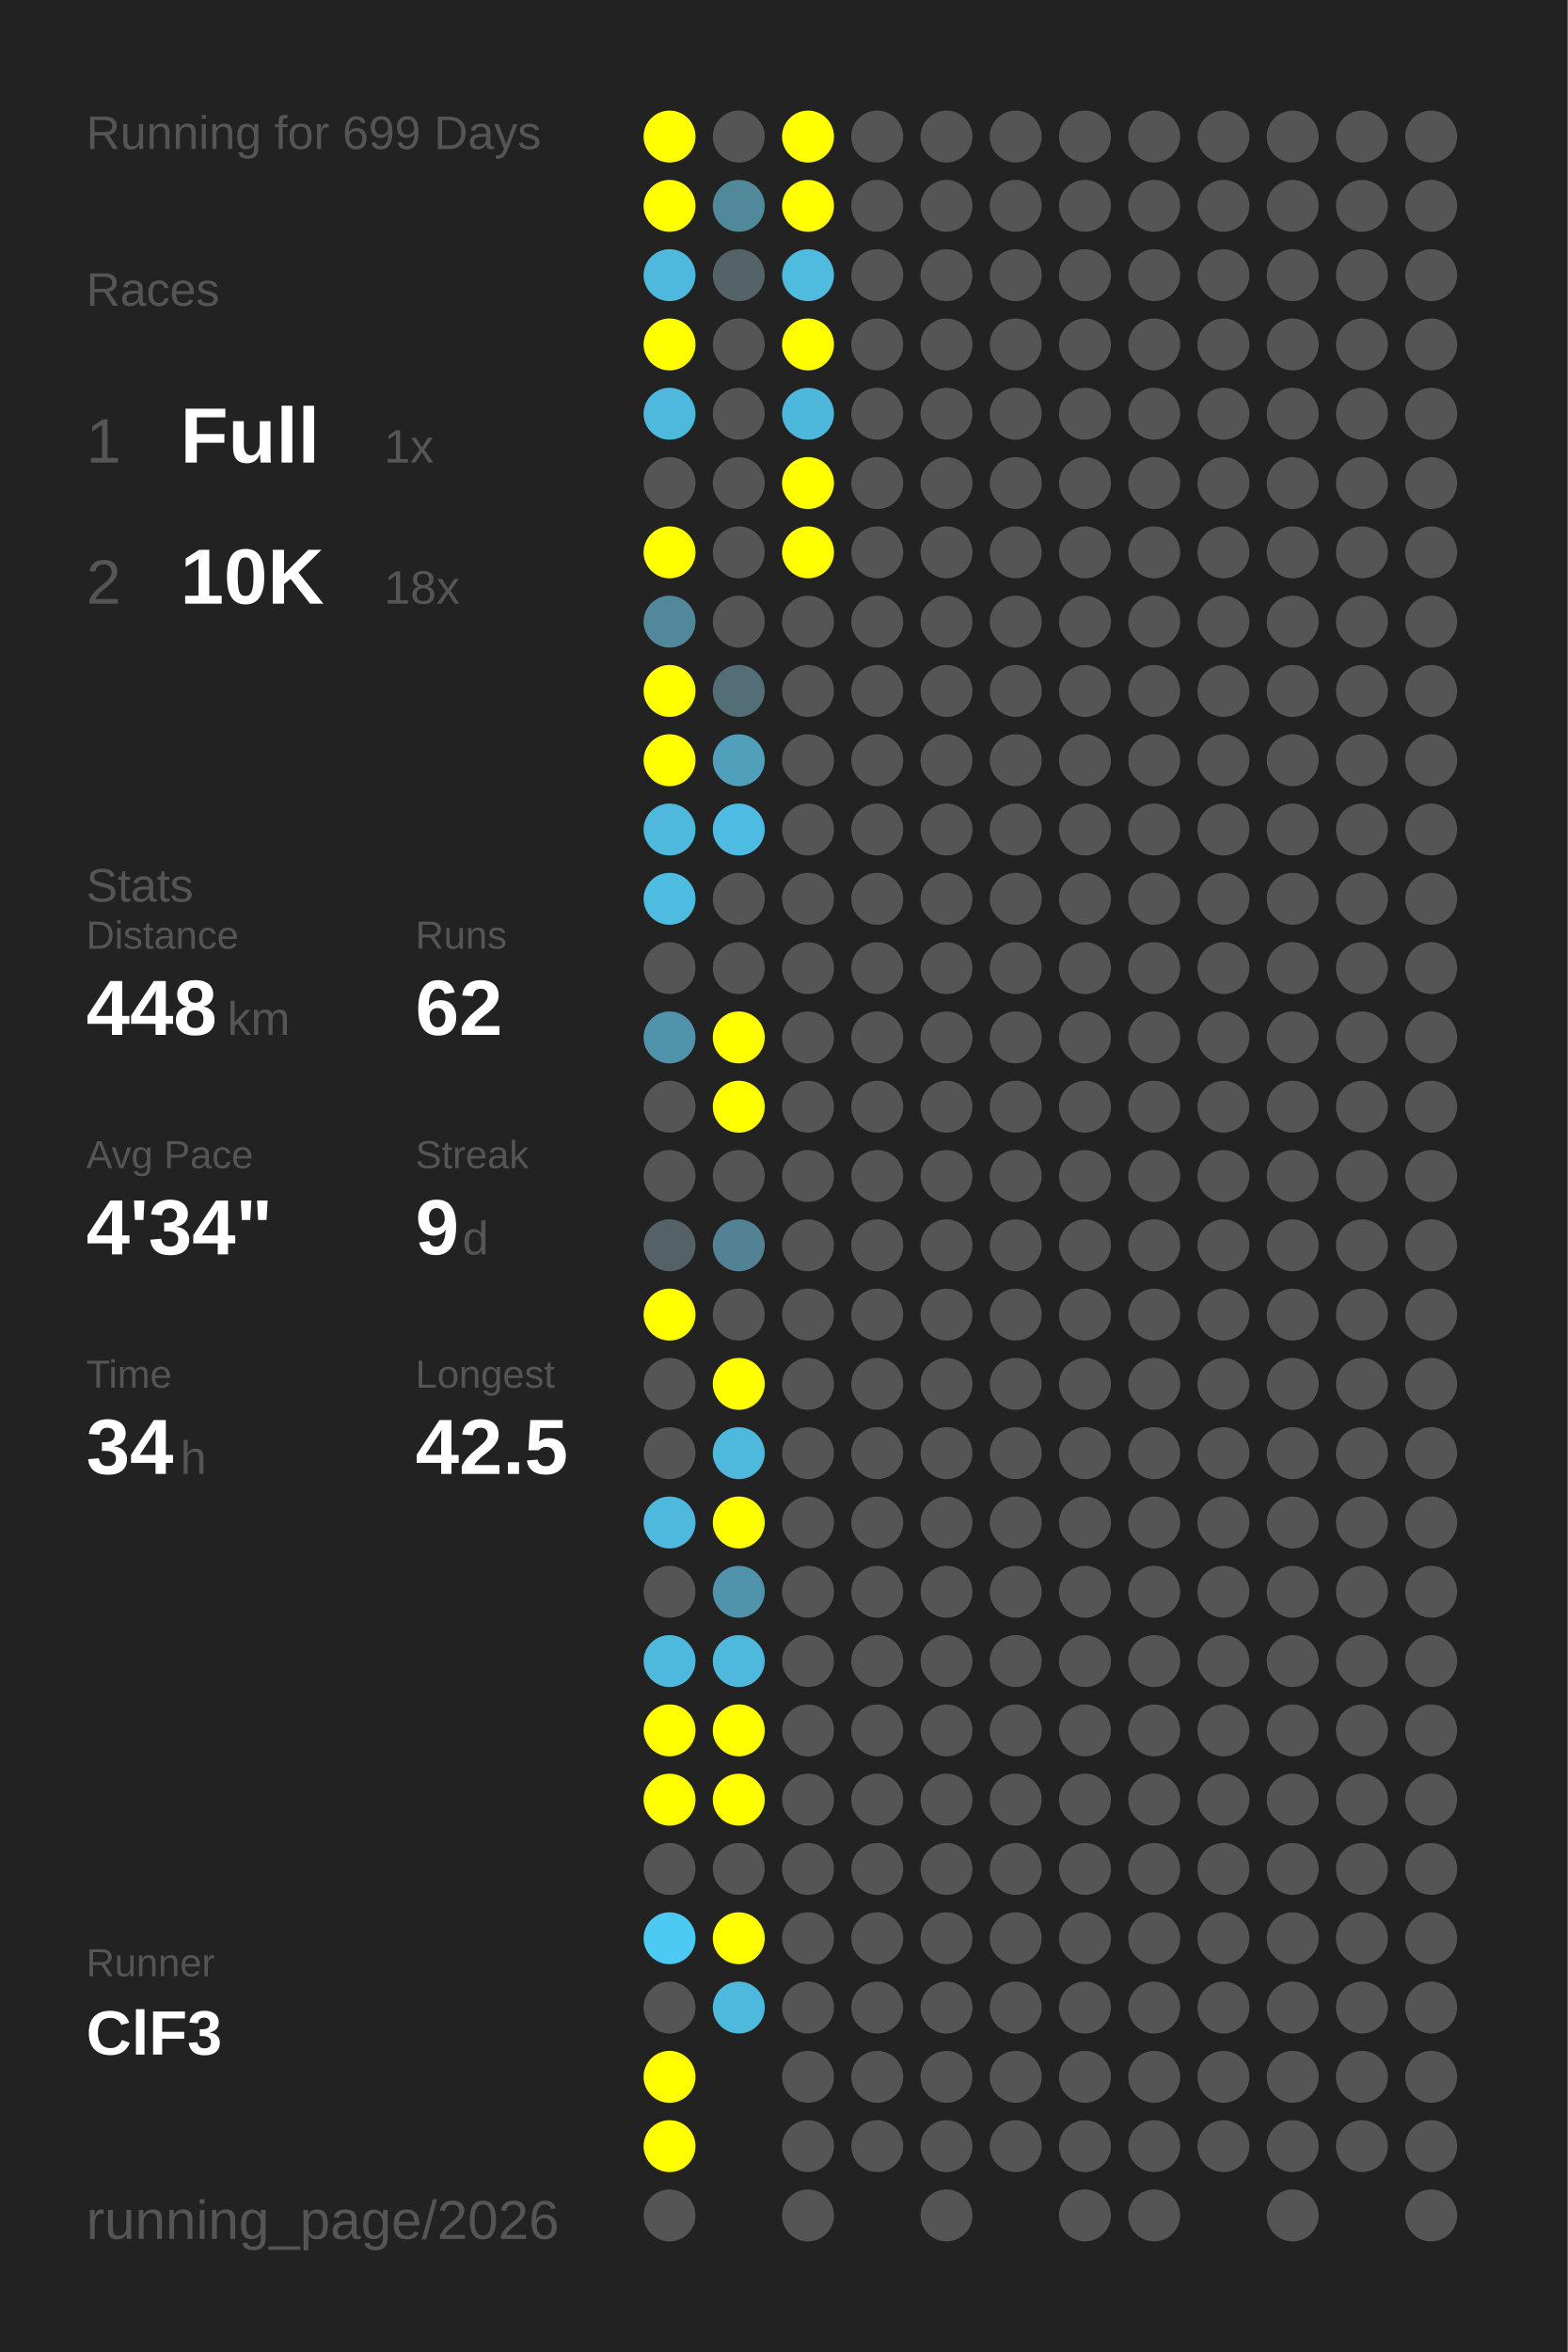
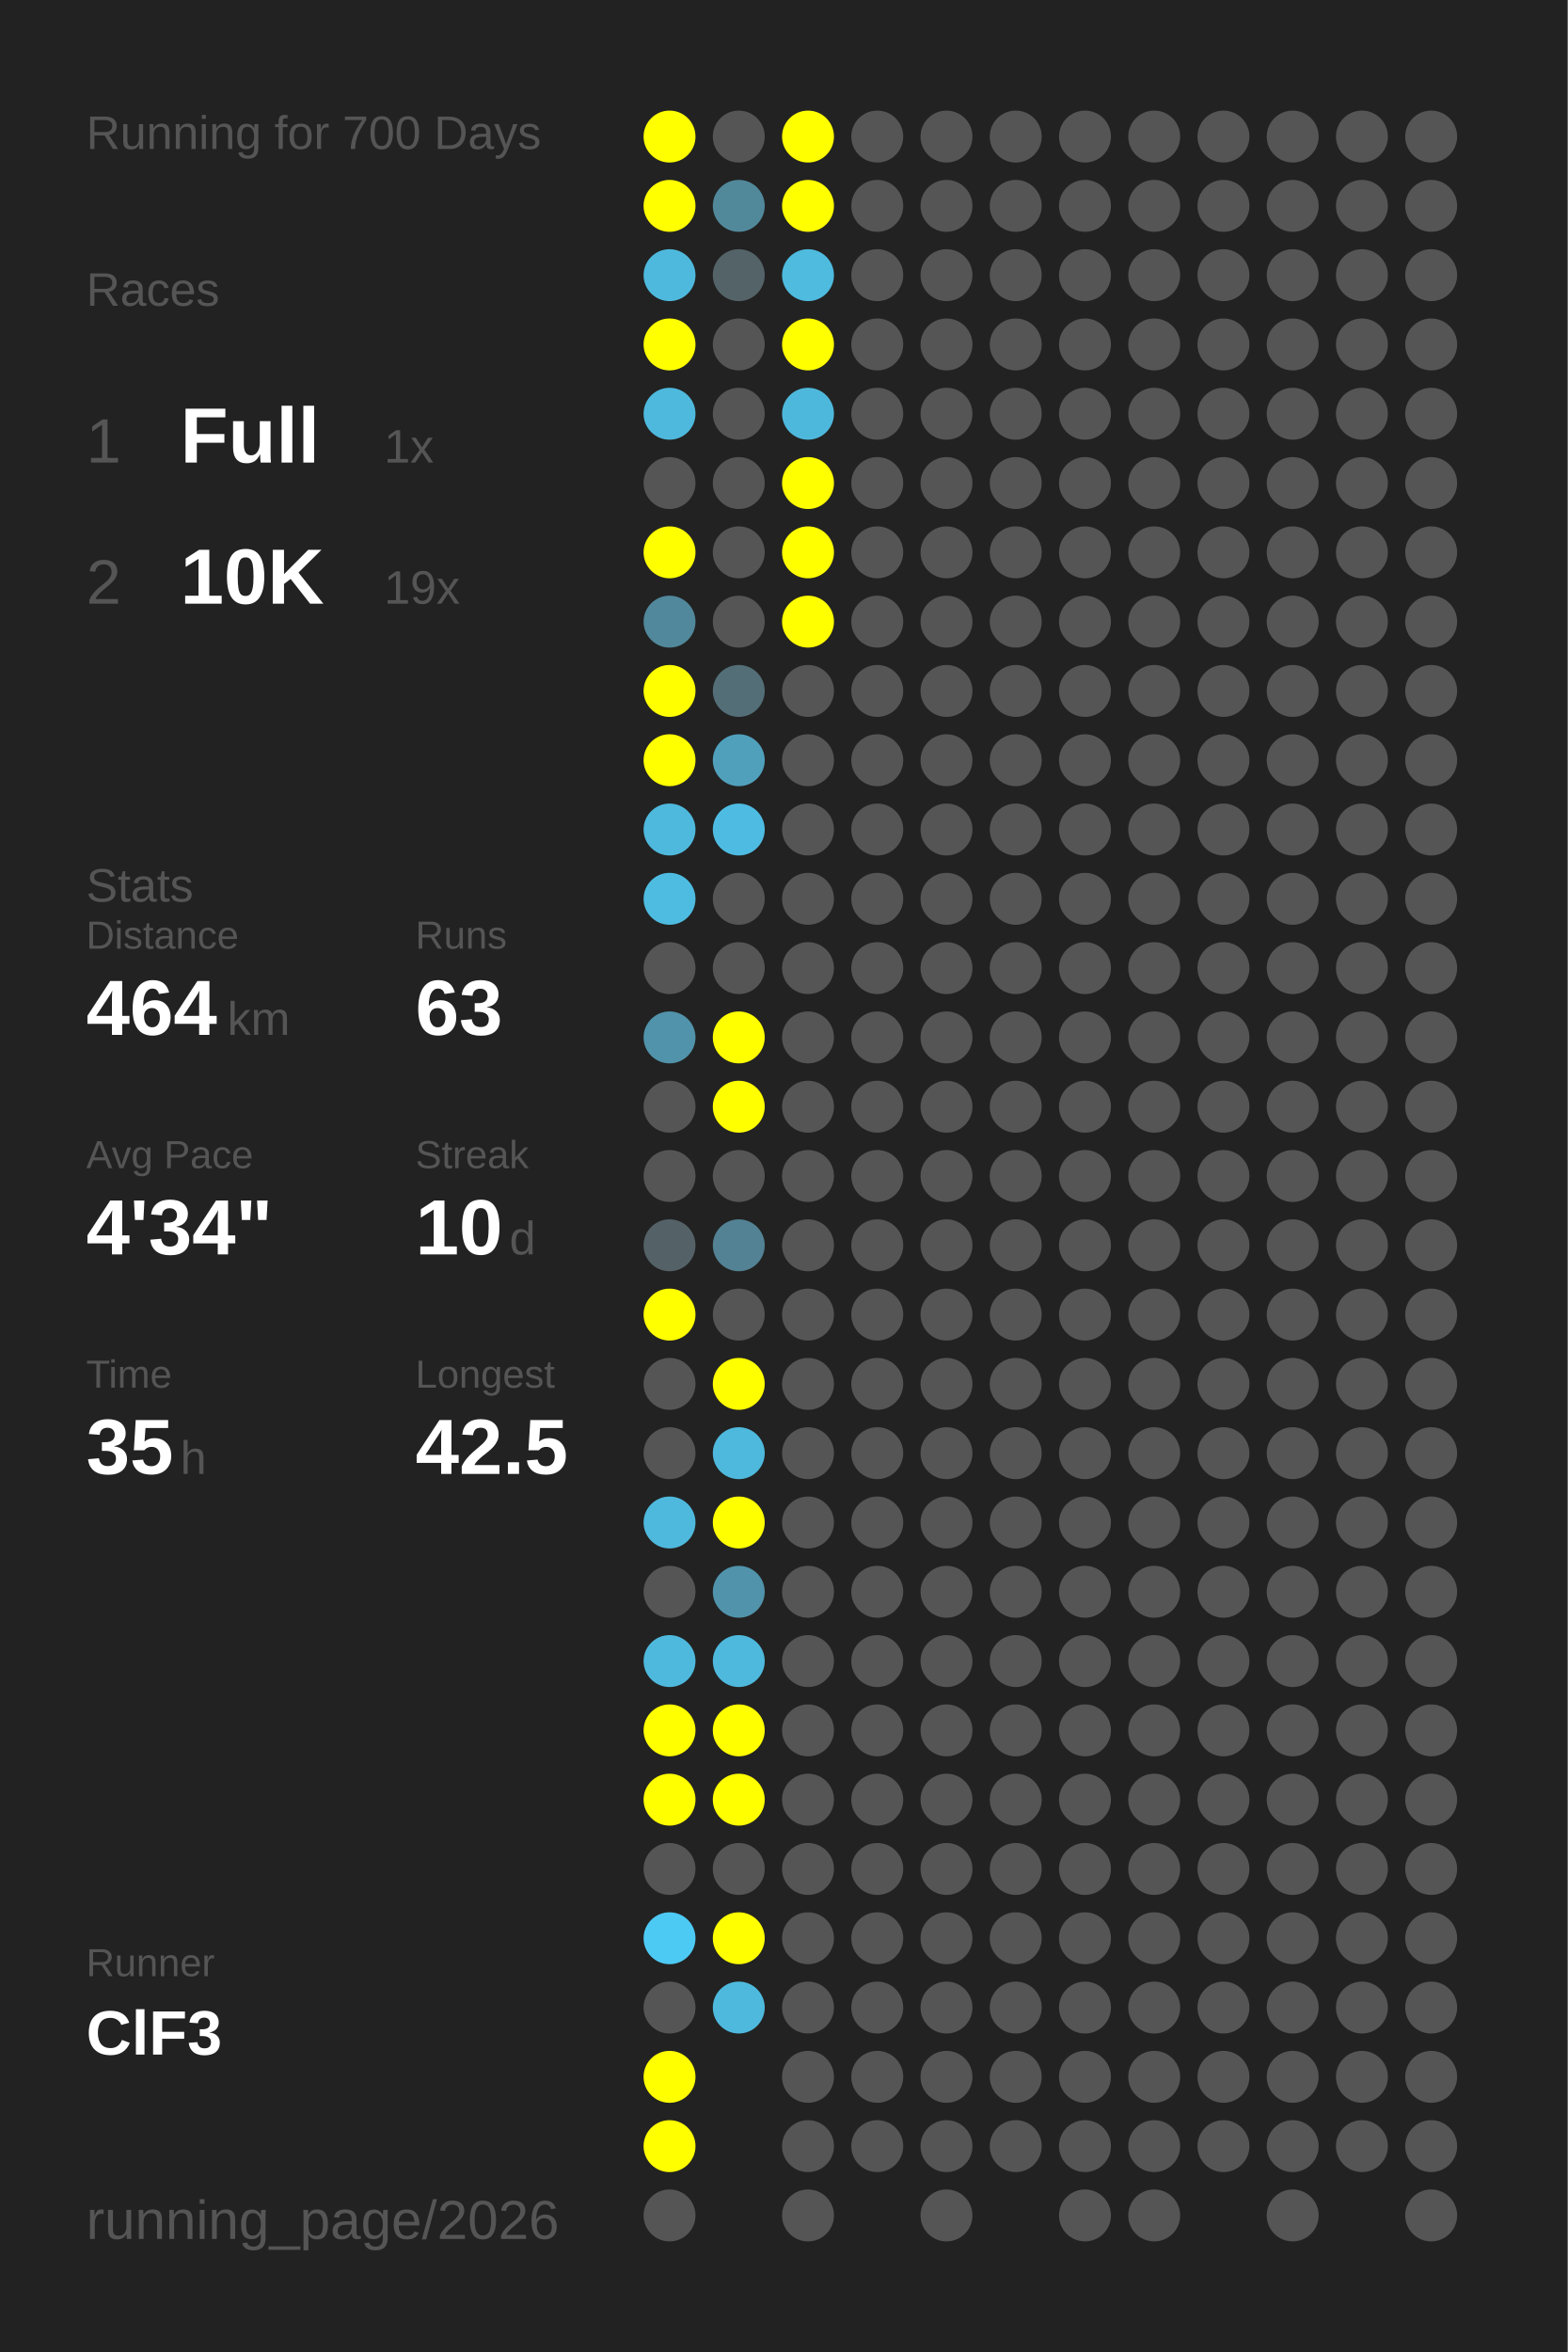
<svg xmlns="http://www.w3.org/2000/svg" baseProfile="full" height="300mm" version="1.1" viewBox="0,0,200,300" width="200mm">
  <defs />
  <rect fill="#222222" height="300" width="200" x="0" y="0" />
-   <text fill="#555555" style="font-size:6px; font-family:Arial;" x="11" y="19">Running for 699 Days</text>
+   <text fill="#555555" style="font-size:6px; font-family:Arial;" x="11" y="19">Running for 700 Days</text>
  <text fill="#555555" style="font-size:6px; font-family:Arial;" x="11" y="39">Races</text>
  <text fill="#555555" style="font-size:8px; font-family:Arial;" x="11" y="59">1</text>
  <text fill="#FFFFFF" style="font-size:10px; font-family:Arial; font-weight:bold;" x="23" y="59">Full</text>
  <text fill="#555555" style="font-size:6px; font-family:Arial;" x="49" y="59">1x</text>
  <text fill="#555555" style="font-size:8px; font-family:Arial;" x="11" y="77">2</text>
  <text fill="#FFFFFF" style="font-size:10px; font-family:Arial; font-weight:bold;" x="23" y="77">10K</text>
-   <text fill="#555555" style="font-size:6px; font-family:Arial;" x="49" y="77">18x</text>
+   <text fill="#555555" style="font-size:6px; font-family:Arial;" x="49" y="77">19x</text>
  <text fill="#555555" style="font-size:6px; font-family:Arial;" x="11" y="115">Stats</text>
  <text fill="#555555" style="font-size:5px; font-family:Arial;" x="11" y="121">Distance</text>
-   <text fill="#FFFFFF" style="font-size:10px; font-family:Arial; font-weight:bold;" x="11" y="132">448</text>
+   <text fill="#FFFFFF" style="font-size:10px; font-family:Arial; font-weight:bold;" x="11" y="132">464</text>
  <text fill="#555555" style="font-size:6px; font-family:Arial;" x="29" y="132">km</text>
  <text fill="#555555" style="font-size:5px; font-family:Arial;" x="53" y="121">Runs</text>
-   <text fill="#FFFFFF" style="font-size:10px; font-family:Arial; font-weight:bold;" x="53" y="132">62</text>
+   <text fill="#FFFFFF" style="font-size:10px; font-family:Arial; font-weight:bold;" x="53" y="132">63</text>
  <text fill="#555555" style="font-size:5px; font-family:Arial;" x="11" y="149">Avg Pace</text>
  <text fill="#FFFFFF" style="font-size:10px; font-family:Arial; font-weight:bold;" x="11" y="160">4'34"</text>
  <text fill="#555555" style="font-size:5px; font-family:Arial;" x="53" y="149">Streak</text>
-   <text fill="#FFFFFF" style="font-size:10px; font-family:Arial; font-weight:bold;" x="53" y="160">9</text>
-   <text fill="#555555" style="font-size:6px; font-family:Arial;" x="59" y="160">d</text>
+   <text fill="#FFFFFF" style="font-size:10px; font-family:Arial; font-weight:bold;" x="53" y="160">10</text>
+   <text fill="#555555" style="font-size:6px; font-family:Arial;" x="65" y="160">d</text>
  <text fill="#555555" style="font-size:5px; font-family:Arial;" x="11" y="177">Time</text>
-   <text fill="#FFFFFF" style="font-size:10px; font-family:Arial; font-weight:bold;" x="11" y="188">34</text>
+   <text fill="#FFFFFF" style="font-size:10px; font-family:Arial; font-weight:bold;" x="11" y="188">35</text>
  <text fill="#555555" style="font-size:6px; font-family:Arial;" x="23" y="188">h</text>
  <text fill="#555555" style="font-size:5px; font-family:Arial;" x="53" y="177">Longest</text>
  <text fill="#FFFFFF" style="font-size:10px; font-family:Arial; font-weight:bold;" x="53" y="188">42.5</text>
  <text fill="#555555" style="font-size:5px; font-family:Arial;" x="11" y="252.065">Runner</text>
  <text fill="#FFFFFF" style="font-size:8px; font-family:Arial; font-weight:bold;" x="11" y="262.065">ClF3</text>
  <text fill="#555555" style="font-size:7px; font-family:Arial;" x="11" y="285.581">running_page/2026</text>
  <circle cx="85.417" cy="17.419" fill="#FFFF00" r="3.312" />
  <circle cx="85.417" cy="26.258" fill="#FFFF00" r="3.312" />
  <circle cx="85.417" cy="35.097" fill="#4eb9dd" r="3.312" />
  <circle cx="85.417" cy="43.935" fill="#FFFF00" r="3.312" />
  <circle cx="85.417" cy="52.774" fill="#4eb9dd" r="3.312" />
  <circle cx="85.417" cy="61.613" fill="#555555" r="3.312" />
  <circle cx="85.417" cy="70.452" fill="#FFFF00" r="3.312" />
  <circle cx="85.417" cy="79.29" fill="#51889b" r="3.312" />
  <circle cx="85.417" cy="88.129" fill="#FFFF00" r="3.312" />
  <circle cx="85.417" cy="96.968" fill="#FFFF00" r="3.312" />
  <circle cx="85.417" cy="105.806" fill="#4eb9dd" r="3.312" />
  <circle cx="85.417" cy="114.645" fill="#4ebce1" r="3.312" />
  <circle cx="85.417" cy="123.484" fill="#555555" r="3.312" />
  <circle cx="85.417" cy="132.323" fill="#5093aa" r="3.312" />
  <circle cx="85.417" cy="141.161" fill="#555555" r="3.312" />
  <circle cx="85.417" cy="150" fill="#555555" r="3.312" />
  <circle cx="85.417" cy="158.839" fill="#546267" r="3.312" />
  <circle cx="85.417" cy="167.677" fill="#FFFF00" r="3.312" />
  <circle cx="85.417" cy="176.516" fill="#555555" r="3.312" />
  <circle cx="85.417" cy="185.355" fill="#555555" r="3.312" />
  <circle cx="85.417" cy="194.194" fill="#4eb9dd" r="3.312" />
  <circle cx="85.417" cy="203.032" fill="#555555" r="3.312" />
  <circle cx="85.417" cy="211.871" fill="#4eb9dd" r="3.312" />
  <circle cx="85.417" cy="220.71" fill="#FFFF00" r="3.312" />
  <circle cx="85.417" cy="229.548" fill="#FFFF00" r="3.312" />
  <circle cx="85.417" cy="238.387" fill="#555555" r="3.312" />
  <circle cx="85.417" cy="247.226" fill="#4dcaf4" r="3.312" />
  <circle cx="85.417" cy="256.065" fill="#555555" r="3.312" />
  <circle cx="85.417" cy="264.903" fill="#FFFF00" r="3.312" />
  <circle cx="85.417" cy="273.742" fill="#FFFF00" r="3.312" />
  <circle cx="85.417" cy="282.581" fill="#555555" r="3.312" />
  <circle cx="94.25" cy="17.419" fill="#555555" r="3.312" />
  <circle cx="94.25" cy="26.258" fill="#51899b" r="3.312" />
  <circle cx="94.25" cy="35.097" fill="#546368" r="3.312" />
  <circle cx="94.25" cy="43.935" fill="#555555" r="3.312" />
  <circle cx="94.25" cy="52.774" fill="#555555" r="3.312" />
  <circle cx="94.25" cy="61.613" fill="#555555" r="3.312" />
  <circle cx="94.25" cy="70.452" fill="#555555" r="3.312" />
  <circle cx="94.25" cy="79.29" fill="#555555" r="3.312" />
  <circle cx="94.25" cy="88.129" fill="#536e77" r="3.312" />
  <circle cx="94.25" cy="96.968" fill="#50a0bc" r="3.312" />
  <circle cx="94.25" cy="105.806" fill="#4ebce2" r="3.312" />
  <circle cx="94.25" cy="114.645" fill="#555555" r="3.312" />
  <circle cx="94.25" cy="123.484" fill="#555555" r="3.312" />
  <circle cx="94.25" cy="132.323" fill="#FFFF00" r="3.312" />
  <circle cx="94.25" cy="141.161" fill="#FFFF00" r="3.312" />
  <circle cx="94.25" cy="150" fill="#555555" r="3.312" />
  <circle cx="94.25" cy="158.839" fill="#528293" r="3.312" />
  <circle cx="94.25" cy="167.677" fill="#555555" r="3.312" />
  <circle cx="94.25" cy="176.516" fill="#FFFF00" r="3.312" />
  <circle cx="94.25" cy="185.355" fill="#4eb9dd" r="3.312" />
  <circle cx="94.25" cy="194.194" fill="#FFFF00" r="3.312" />
  <circle cx="94.25" cy="203.032" fill="#5093aa" r="3.312" />
  <circle cx="94.25" cy="211.871" fill="#4eb9dd" r="3.312" />
  <circle cx="94.25" cy="220.71" fill="#FFFF00" r="3.312" />
  <circle cx="94.25" cy="229.548" fill="#FFFF00" r="3.312" />
  <circle cx="94.25" cy="238.387" fill="#555555" r="3.312" />
  <circle cx="94.25" cy="247.226" fill="#FFFF00" r="3.312" />
  <circle cx="94.25" cy="256.065" fill="#4eb9dd" r="3.312" />
  <circle cx="103.083" cy="17.419" fill="#FFFF00" r="3.312" />
  <circle cx="103.083" cy="26.258" fill="#FFFF00" r="3.312" />
  <circle cx="103.083" cy="35.097" fill="#4ebbdf" r="3.312" />
  <circle cx="103.083" cy="43.935" fill="#FFFF00" r="3.312" />
  <circle cx="103.083" cy="52.774" fill="#4eb8dc" r="3.312" />
  <circle cx="103.083" cy="61.613" fill="#FFFF00" r="3.312" />
  <circle cx="103.083" cy="70.452" fill="#FFFF00" r="3.312" />
-   <circle cx="103.083" cy="79.29" fill="#555555" r="3.312" />
+   <circle cx="103.083" cy="79.29" fill="#FFFF00" r="3.312" />
  <circle cx="103.083" cy="88.129" fill="#555555" r="3.312" />
  <circle cx="103.083" cy="96.968" fill="#555555" r="3.312" />
  <circle cx="103.083" cy="105.806" fill="#555555" r="3.312" />
  <circle cx="103.083" cy="114.645" fill="#555555" r="3.312" />
  <circle cx="103.083" cy="123.484" fill="#555555" r="3.312" />
  <circle cx="103.083" cy="132.323" fill="#555555" r="3.312" />
  <circle cx="103.083" cy="141.161" fill="#555555" r="3.312" />
  <circle cx="103.083" cy="150" fill="#555555" r="3.312" />
  <circle cx="103.083" cy="158.839" fill="#555555" r="3.312" />
  <circle cx="103.083" cy="167.677" fill="#555555" r="3.312" />
  <circle cx="103.083" cy="176.516" fill="#555555" r="3.312" />
  <circle cx="103.083" cy="185.355" fill="#555555" r="3.312" />
  <circle cx="103.083" cy="194.194" fill="#555555" r="3.312" />
  <circle cx="103.083" cy="203.032" fill="#555555" r="3.312" />
  <circle cx="103.083" cy="211.871" fill="#555555" r="3.312" />
  <circle cx="103.083" cy="220.71" fill="#555555" r="3.312" />
  <circle cx="103.083" cy="229.548" fill="#555555" r="3.312" />
  <circle cx="103.083" cy="238.387" fill="#555555" r="3.312" />
  <circle cx="103.083" cy="247.226" fill="#555555" r="3.312" />
  <circle cx="103.083" cy="256.065" fill="#555555" r="3.312" />
  <circle cx="103.083" cy="264.903" fill="#555555" r="3.312" />
  <circle cx="103.083" cy="273.742" fill="#555555" r="3.312" />
  <circle cx="103.083" cy="282.581" fill="#555555" r="3.312" />
  <circle cx="111.917" cy="17.419" fill="#555555" r="3.312" />
  <circle cx="111.917" cy="26.258" fill="#555555" r="3.312" />
  <circle cx="111.917" cy="35.097" fill="#555555" r="3.312" />
  <circle cx="111.917" cy="43.935" fill="#555555" r="3.312" />
  <circle cx="111.917" cy="52.774" fill="#555555" r="3.312" />
  <circle cx="111.917" cy="61.613" fill="#555555" r="3.312" />
  <circle cx="111.917" cy="70.452" fill="#555555" r="3.312" />
  <circle cx="111.917" cy="79.29" fill="#555555" r="3.312" />
  <circle cx="111.917" cy="88.129" fill="#555555" r="3.312" />
  <circle cx="111.917" cy="96.968" fill="#555555" r="3.312" />
  <circle cx="111.917" cy="105.806" fill="#555555" r="3.312" />
  <circle cx="111.917" cy="114.645" fill="#555555" r="3.312" />
  <circle cx="111.917" cy="123.484" fill="#555555" r="3.312" />
  <circle cx="111.917" cy="132.323" fill="#555555" r="3.312" />
  <circle cx="111.917" cy="141.161" fill="#555555" r="3.312" />
  <circle cx="111.917" cy="150" fill="#555555" r="3.312" />
  <circle cx="111.917" cy="158.839" fill="#555555" r="3.312" />
  <circle cx="111.917" cy="167.677" fill="#555555" r="3.312" />
  <circle cx="111.917" cy="176.516" fill="#555555" r="3.312" />
  <circle cx="111.917" cy="185.355" fill="#555555" r="3.312" />
  <circle cx="111.917" cy="194.194" fill="#555555" r="3.312" />
  <circle cx="111.917" cy="203.032" fill="#555555" r="3.312" />
  <circle cx="111.917" cy="211.871" fill="#555555" r="3.312" />
  <circle cx="111.917" cy="220.71" fill="#555555" r="3.312" />
  <circle cx="111.917" cy="229.548" fill="#555555" r="3.312" />
  <circle cx="111.917" cy="238.387" fill="#555555" r="3.312" />
  <circle cx="111.917" cy="247.226" fill="#555555" r="3.312" />
  <circle cx="111.917" cy="256.065" fill="#555555" r="3.312" />
  <circle cx="111.917" cy="264.903" fill="#555555" r="3.312" />
  <circle cx="111.917" cy="273.742" fill="#555555" r="3.312" />
  <circle cx="120.75" cy="17.419" fill="#555555" r="3.312" />
  <circle cx="120.75" cy="26.258" fill="#555555" r="3.312" />
  <circle cx="120.75" cy="35.097" fill="#555555" r="3.312" />
  <circle cx="120.75" cy="43.935" fill="#555555" r="3.312" />
  <circle cx="120.75" cy="52.774" fill="#555555" r="3.312" />
  <circle cx="120.75" cy="61.613" fill="#555555" r="3.312" />
  <circle cx="120.75" cy="70.452" fill="#555555" r="3.312" />
  <circle cx="120.75" cy="79.29" fill="#555555" r="3.312" />
  <circle cx="120.75" cy="88.129" fill="#555555" r="3.312" />
  <circle cx="120.75" cy="96.968" fill="#555555" r="3.312" />
  <circle cx="120.75" cy="105.806" fill="#555555" r="3.312" />
  <circle cx="120.75" cy="114.645" fill="#555555" r="3.312" />
  <circle cx="120.75" cy="123.484" fill="#555555" r="3.312" />
  <circle cx="120.75" cy="132.323" fill="#555555" r="3.312" />
  <circle cx="120.75" cy="141.161" fill="#555555" r="3.312" />
  <circle cx="120.75" cy="150" fill="#555555" r="3.312" />
  <circle cx="120.75" cy="158.839" fill="#555555" r="3.312" />
  <circle cx="120.75" cy="167.677" fill="#555555" r="3.312" />
  <circle cx="120.75" cy="176.516" fill="#555555" r="3.312" />
  <circle cx="120.75" cy="185.355" fill="#555555" r="3.312" />
  <circle cx="120.75" cy="194.194" fill="#555555" r="3.312" />
  <circle cx="120.75" cy="203.032" fill="#555555" r="3.312" />
  <circle cx="120.75" cy="211.871" fill="#555555" r="3.312" />
  <circle cx="120.75" cy="220.71" fill="#555555" r="3.312" />
  <circle cx="120.75" cy="229.548" fill="#555555" r="3.312" />
  <circle cx="120.75" cy="238.387" fill="#555555" r="3.312" />
  <circle cx="120.75" cy="247.226" fill="#555555" r="3.312" />
  <circle cx="120.75" cy="256.065" fill="#555555" r="3.312" />
  <circle cx="120.75" cy="264.903" fill="#555555" r="3.312" />
  <circle cx="120.75" cy="273.742" fill="#555555" r="3.312" />
  <circle cx="120.75" cy="282.581" fill="#555555" r="3.312" />
  <circle cx="129.583" cy="17.419" fill="#555555" r="3.312" />
  <circle cx="129.583" cy="26.258" fill="#555555" r="3.312" />
  <circle cx="129.583" cy="35.097" fill="#555555" r="3.312" />
  <circle cx="129.583" cy="43.935" fill="#555555" r="3.312" />
  <circle cx="129.583" cy="52.774" fill="#555555" r="3.312" />
  <circle cx="129.583" cy="61.613" fill="#555555" r="3.312" />
  <circle cx="129.583" cy="70.452" fill="#555555" r="3.312" />
  <circle cx="129.583" cy="79.29" fill="#555555" r="3.312" />
  <circle cx="129.583" cy="88.129" fill="#555555" r="3.312" />
  <circle cx="129.583" cy="96.968" fill="#555555" r="3.312" />
  <circle cx="129.583" cy="105.806" fill="#555555" r="3.312" />
  <circle cx="129.583" cy="114.645" fill="#555555" r="3.312" />
  <circle cx="129.583" cy="123.484" fill="#555555" r="3.312" />
  <circle cx="129.583" cy="132.323" fill="#555555" r="3.312" />
  <circle cx="129.583" cy="141.161" fill="#555555" r="3.312" />
  <circle cx="129.583" cy="150" fill="#555555" r="3.312" />
  <circle cx="129.583" cy="158.839" fill="#555555" r="3.312" />
  <circle cx="129.583" cy="167.677" fill="#555555" r="3.312" />
  <circle cx="129.583" cy="176.516" fill="#555555" r="3.312" />
  <circle cx="129.583" cy="185.355" fill="#555555" r="3.312" />
  <circle cx="129.583" cy="194.194" fill="#555555" r="3.312" />
  <circle cx="129.583" cy="203.032" fill="#555555" r="3.312" />
  <circle cx="129.583" cy="211.871" fill="#555555" r="3.312" />
  <circle cx="129.583" cy="220.71" fill="#555555" r="3.312" />
  <circle cx="129.583" cy="229.548" fill="#555555" r="3.312" />
  <circle cx="129.583" cy="238.387" fill="#555555" r="3.312" />
  <circle cx="129.583" cy="247.226" fill="#555555" r="3.312" />
  <circle cx="129.583" cy="256.065" fill="#555555" r="3.312" />
  <circle cx="129.583" cy="264.903" fill="#555555" r="3.312" />
  <circle cx="129.583" cy="273.742" fill="#555555" r="3.312" />
  <circle cx="138.417" cy="17.419" fill="#555555" r="3.312" />
  <circle cx="138.417" cy="26.258" fill="#555555" r="3.312" />
  <circle cx="138.417" cy="35.097" fill="#555555" r="3.312" />
  <circle cx="138.417" cy="43.935" fill="#555555" r="3.312" />
  <circle cx="138.417" cy="52.774" fill="#555555" r="3.312" />
  <circle cx="138.417" cy="61.613" fill="#555555" r="3.312" />
  <circle cx="138.417" cy="70.452" fill="#555555" r="3.312" />
  <circle cx="138.417" cy="79.29" fill="#555555" r="3.312" />
  <circle cx="138.417" cy="88.129" fill="#555555" r="3.312" />
  <circle cx="138.417" cy="96.968" fill="#555555" r="3.312" />
  <circle cx="138.417" cy="105.806" fill="#555555" r="3.312" />
  <circle cx="138.417" cy="114.645" fill="#555555" r="3.312" />
  <circle cx="138.417" cy="123.484" fill="#555555" r="3.312" />
  <circle cx="138.417" cy="132.323" fill="#555555" r="3.312" />
  <circle cx="138.417" cy="141.161" fill="#555555" r="3.312" />
  <circle cx="138.417" cy="150" fill="#555555" r="3.312" />
  <circle cx="138.417" cy="158.839" fill="#555555" r="3.312" />
  <circle cx="138.417" cy="167.677" fill="#555555" r="3.312" />
  <circle cx="138.417" cy="176.516" fill="#555555" r="3.312" />
  <circle cx="138.417" cy="185.355" fill="#555555" r="3.312" />
  <circle cx="138.417" cy="194.194" fill="#555555" r="3.312" />
  <circle cx="138.417" cy="203.032" fill="#555555" r="3.312" />
  <circle cx="138.417" cy="211.871" fill="#555555" r="3.312" />
  <circle cx="138.417" cy="220.71" fill="#555555" r="3.312" />
  <circle cx="138.417" cy="229.548" fill="#555555" r="3.312" />
  <circle cx="138.417" cy="238.387" fill="#555555" r="3.312" />
  <circle cx="138.417" cy="247.226" fill="#555555" r="3.312" />
  <circle cx="138.417" cy="256.065" fill="#555555" r="3.312" />
  <circle cx="138.417" cy="264.903" fill="#555555" r="3.312" />
  <circle cx="138.417" cy="273.742" fill="#555555" r="3.312" />
  <circle cx="138.417" cy="282.581" fill="#555555" r="3.312" />
  <circle cx="147.25" cy="17.419" fill="#555555" r="3.312" />
  <circle cx="147.25" cy="26.258" fill="#555555" r="3.312" />
  <circle cx="147.25" cy="35.097" fill="#555555" r="3.312" />
  <circle cx="147.25" cy="43.935" fill="#555555" r="3.312" />
  <circle cx="147.25" cy="52.774" fill="#555555" r="3.312" />
  <circle cx="147.25" cy="61.613" fill="#555555" r="3.312" />
  <circle cx="147.25" cy="70.452" fill="#555555" r="3.312" />
  <circle cx="147.25" cy="79.29" fill="#555555" r="3.312" />
  <circle cx="147.25" cy="88.129" fill="#555555" r="3.312" />
  <circle cx="147.25" cy="96.968" fill="#555555" r="3.312" />
  <circle cx="147.25" cy="105.806" fill="#555555" r="3.312" />
  <circle cx="147.25" cy="114.645" fill="#555555" r="3.312" />
  <circle cx="147.25" cy="123.484" fill="#555555" r="3.312" />
  <circle cx="147.25" cy="132.323" fill="#555555" r="3.312" />
  <circle cx="147.25" cy="141.161" fill="#555555" r="3.312" />
  <circle cx="147.25" cy="150" fill="#555555" r="3.312" />
  <circle cx="147.25" cy="158.839" fill="#555555" r="3.312" />
  <circle cx="147.25" cy="167.677" fill="#555555" r="3.312" />
  <circle cx="147.25" cy="176.516" fill="#555555" r="3.312" />
  <circle cx="147.25" cy="185.355" fill="#555555" r="3.312" />
  <circle cx="147.25" cy="194.194" fill="#555555" r="3.312" />
  <circle cx="147.25" cy="203.032" fill="#555555" r="3.312" />
  <circle cx="147.25" cy="211.871" fill="#555555" r="3.312" />
  <circle cx="147.25" cy="220.71" fill="#555555" r="3.312" />
  <circle cx="147.25" cy="229.548" fill="#555555" r="3.312" />
  <circle cx="147.25" cy="238.387" fill="#555555" r="3.312" />
  <circle cx="147.25" cy="247.226" fill="#555555" r="3.312" />
  <circle cx="147.25" cy="256.065" fill="#555555" r="3.312" />
  <circle cx="147.25" cy="264.903" fill="#555555" r="3.312" />
  <circle cx="147.25" cy="273.742" fill="#555555" r="3.312" />
  <circle cx="147.25" cy="282.581" fill="#555555" r="3.312" />
  <circle cx="156.083" cy="17.419" fill="#555555" r="3.312" />
  <circle cx="156.083" cy="26.258" fill="#555555" r="3.312" />
  <circle cx="156.083" cy="35.097" fill="#555555" r="3.312" />
  <circle cx="156.083" cy="43.935" fill="#555555" r="3.312" />
  <circle cx="156.083" cy="52.774" fill="#555555" r="3.312" />
  <circle cx="156.083" cy="61.613" fill="#555555" r="3.312" />
  <circle cx="156.083" cy="70.452" fill="#555555" r="3.312" />
  <circle cx="156.083" cy="79.29" fill="#555555" r="3.312" />
  <circle cx="156.083" cy="88.129" fill="#555555" r="3.312" />
  <circle cx="156.083" cy="96.968" fill="#555555" r="3.312" />
  <circle cx="156.083" cy="105.806" fill="#555555" r="3.312" />
  <circle cx="156.083" cy="114.645" fill="#555555" r="3.312" />
  <circle cx="156.083" cy="123.484" fill="#555555" r="3.312" />
  <circle cx="156.083" cy="132.323" fill="#555555" r="3.312" />
  <circle cx="156.083" cy="141.161" fill="#555555" r="3.312" />
  <circle cx="156.083" cy="150" fill="#555555" r="3.312" />
  <circle cx="156.083" cy="158.839" fill="#555555" r="3.312" />
  <circle cx="156.083" cy="167.677" fill="#555555" r="3.312" />
  <circle cx="156.083" cy="176.516" fill="#555555" r="3.312" />
  <circle cx="156.083" cy="185.355" fill="#555555" r="3.312" />
  <circle cx="156.083" cy="194.194" fill="#555555" r="3.312" />
  <circle cx="156.083" cy="203.032" fill="#555555" r="3.312" />
  <circle cx="156.083" cy="211.871" fill="#555555" r="3.312" />
  <circle cx="156.083" cy="220.71" fill="#555555" r="3.312" />
  <circle cx="156.083" cy="229.548" fill="#555555" r="3.312" />
  <circle cx="156.083" cy="238.387" fill="#555555" r="3.312" />
  <circle cx="156.083" cy="247.226" fill="#555555" r="3.312" />
  <circle cx="156.083" cy="256.065" fill="#555555" r="3.312" />
  <circle cx="156.083" cy="264.903" fill="#555555" r="3.312" />
  <circle cx="156.083" cy="273.742" fill="#555555" r="3.312" />
  <circle cx="164.917" cy="17.419" fill="#555555" r="3.312" />
  <circle cx="164.917" cy="26.258" fill="#555555" r="3.312" />
  <circle cx="164.917" cy="35.097" fill="#555555" r="3.312" />
  <circle cx="164.917" cy="43.935" fill="#555555" r="3.312" />
  <circle cx="164.917" cy="52.774" fill="#555555" r="3.312" />
  <circle cx="164.917" cy="61.613" fill="#555555" r="3.312" />
  <circle cx="164.917" cy="70.452" fill="#555555" r="3.312" />
  <circle cx="164.917" cy="79.29" fill="#555555" r="3.312" />
  <circle cx="164.917" cy="88.129" fill="#555555" r="3.312" />
  <circle cx="164.917" cy="96.968" fill="#555555" r="3.312" />
  <circle cx="164.917" cy="105.806" fill="#555555" r="3.312" />
  <circle cx="164.917" cy="114.645" fill="#555555" r="3.312" />
  <circle cx="164.917" cy="123.484" fill="#555555" r="3.312" />
  <circle cx="164.917" cy="132.323" fill="#555555" r="3.312" />
  <circle cx="164.917" cy="141.161" fill="#555555" r="3.312" />
  <circle cx="164.917" cy="150" fill="#555555" r="3.312" />
  <circle cx="164.917" cy="158.839" fill="#555555" r="3.312" />
  <circle cx="164.917" cy="167.677" fill="#555555" r="3.312" />
  <circle cx="164.917" cy="176.516" fill="#555555" r="3.312" />
  <circle cx="164.917" cy="185.355" fill="#555555" r="3.312" />
  <circle cx="164.917" cy="194.194" fill="#555555" r="3.312" />
  <circle cx="164.917" cy="203.032" fill="#555555" r="3.312" />
  <circle cx="164.917" cy="211.871" fill="#555555" r="3.312" />
  <circle cx="164.917" cy="220.71" fill="#555555" r="3.312" />
  <circle cx="164.917" cy="229.548" fill="#555555" r="3.312" />
  <circle cx="164.917" cy="238.387" fill="#555555" r="3.312" />
  <circle cx="164.917" cy="247.226" fill="#555555" r="3.312" />
  <circle cx="164.917" cy="256.065" fill="#555555" r="3.312" />
  <circle cx="164.917" cy="264.903" fill="#555555" r="3.312" />
  <circle cx="164.917" cy="273.742" fill="#555555" r="3.312" />
  <circle cx="164.917" cy="282.581" fill="#555555" r="3.312" />
  <circle cx="173.75" cy="17.419" fill="#555555" r="3.312" />
  <circle cx="173.75" cy="26.258" fill="#555555" r="3.312" />
  <circle cx="173.75" cy="35.097" fill="#555555" r="3.312" />
  <circle cx="173.75" cy="43.935" fill="#555555" r="3.312" />
  <circle cx="173.75" cy="52.774" fill="#555555" r="3.312" />
  <circle cx="173.75" cy="61.613" fill="#555555" r="3.312" />
  <circle cx="173.75" cy="70.452" fill="#555555" r="3.312" />
  <circle cx="173.75" cy="79.29" fill="#555555" r="3.312" />
  <circle cx="173.75" cy="88.129" fill="#555555" r="3.312" />
  <circle cx="173.75" cy="96.968" fill="#555555" r="3.312" />
  <circle cx="173.75" cy="105.806" fill="#555555" r="3.312" />
  <circle cx="173.75" cy="114.645" fill="#555555" r="3.312" />
  <circle cx="173.75" cy="123.484" fill="#555555" r="3.312" />
  <circle cx="173.75" cy="132.323" fill="#555555" r="3.312" />
  <circle cx="173.75" cy="141.161" fill="#555555" r="3.312" />
  <circle cx="173.75" cy="150" fill="#555555" r="3.312" />
  <circle cx="173.75" cy="158.839" fill="#555555" r="3.312" />
  <circle cx="173.75" cy="167.677" fill="#555555" r="3.312" />
  <circle cx="173.75" cy="176.516" fill="#555555" r="3.312" />
  <circle cx="173.75" cy="185.355" fill="#555555" r="3.312" />
  <circle cx="173.75" cy="194.194" fill="#555555" r="3.312" />
  <circle cx="173.75" cy="203.032" fill="#555555" r="3.312" />
  <circle cx="173.75" cy="211.871" fill="#555555" r="3.312" />
  <circle cx="173.75" cy="220.71" fill="#555555" r="3.312" />
  <circle cx="173.75" cy="229.548" fill="#555555" r="3.312" />
  <circle cx="173.75" cy="238.387" fill="#555555" r="3.312" />
  <circle cx="173.75" cy="247.226" fill="#555555" r="3.312" />
  <circle cx="173.75" cy="256.065" fill="#555555" r="3.312" />
  <circle cx="173.75" cy="264.903" fill="#555555" r="3.312" />
  <circle cx="173.75" cy="273.742" fill="#555555" r="3.312" />
  <circle cx="182.583" cy="17.419" fill="#555555" r="3.312" />
  <circle cx="182.583" cy="26.258" fill="#555555" r="3.312" />
  <circle cx="182.583" cy="35.097" fill="#555555" r="3.312" />
  <circle cx="182.583" cy="43.935" fill="#555555" r="3.312" />
  <circle cx="182.583" cy="52.774" fill="#555555" r="3.312" />
  <circle cx="182.583" cy="61.613" fill="#555555" r="3.312" />
  <circle cx="182.583" cy="70.452" fill="#555555" r="3.312" />
  <circle cx="182.583" cy="79.29" fill="#555555" r="3.312" />
  <circle cx="182.583" cy="88.129" fill="#555555" r="3.312" />
  <circle cx="182.583" cy="96.968" fill="#555555" r="3.312" />
  <circle cx="182.583" cy="105.806" fill="#555555" r="3.312" />
  <circle cx="182.583" cy="114.645" fill="#555555" r="3.312" />
  <circle cx="182.583" cy="123.484" fill="#555555" r="3.312" />
  <circle cx="182.583" cy="132.323" fill="#555555" r="3.312" />
  <circle cx="182.583" cy="141.161" fill="#555555" r="3.312" />
  <circle cx="182.583" cy="150" fill="#555555" r="3.312" />
  <circle cx="182.583" cy="158.839" fill="#555555" r="3.312" />
  <circle cx="182.583" cy="167.677" fill="#555555" r="3.312" />
  <circle cx="182.583" cy="176.516" fill="#555555" r="3.312" />
  <circle cx="182.583" cy="185.355" fill="#555555" r="3.312" />
  <circle cx="182.583" cy="194.194" fill="#555555" r="3.312" />
  <circle cx="182.583" cy="203.032" fill="#555555" r="3.312" />
  <circle cx="182.583" cy="211.871" fill="#555555" r="3.312" />
  <circle cx="182.583" cy="220.71" fill="#555555" r="3.312" />
  <circle cx="182.583" cy="229.548" fill="#555555" r="3.312" />
  <circle cx="182.583" cy="238.387" fill="#555555" r="3.312" />
  <circle cx="182.583" cy="247.226" fill="#555555" r="3.312" />
  <circle cx="182.583" cy="256.065" fill="#555555" r="3.312" />
  <circle cx="182.583" cy="264.903" fill="#555555" r="3.312" />
  <circle cx="182.583" cy="273.742" fill="#555555" r="3.312" />
  <circle cx="182.583" cy="282.581" fill="#555555" r="3.312" />
</svg>
